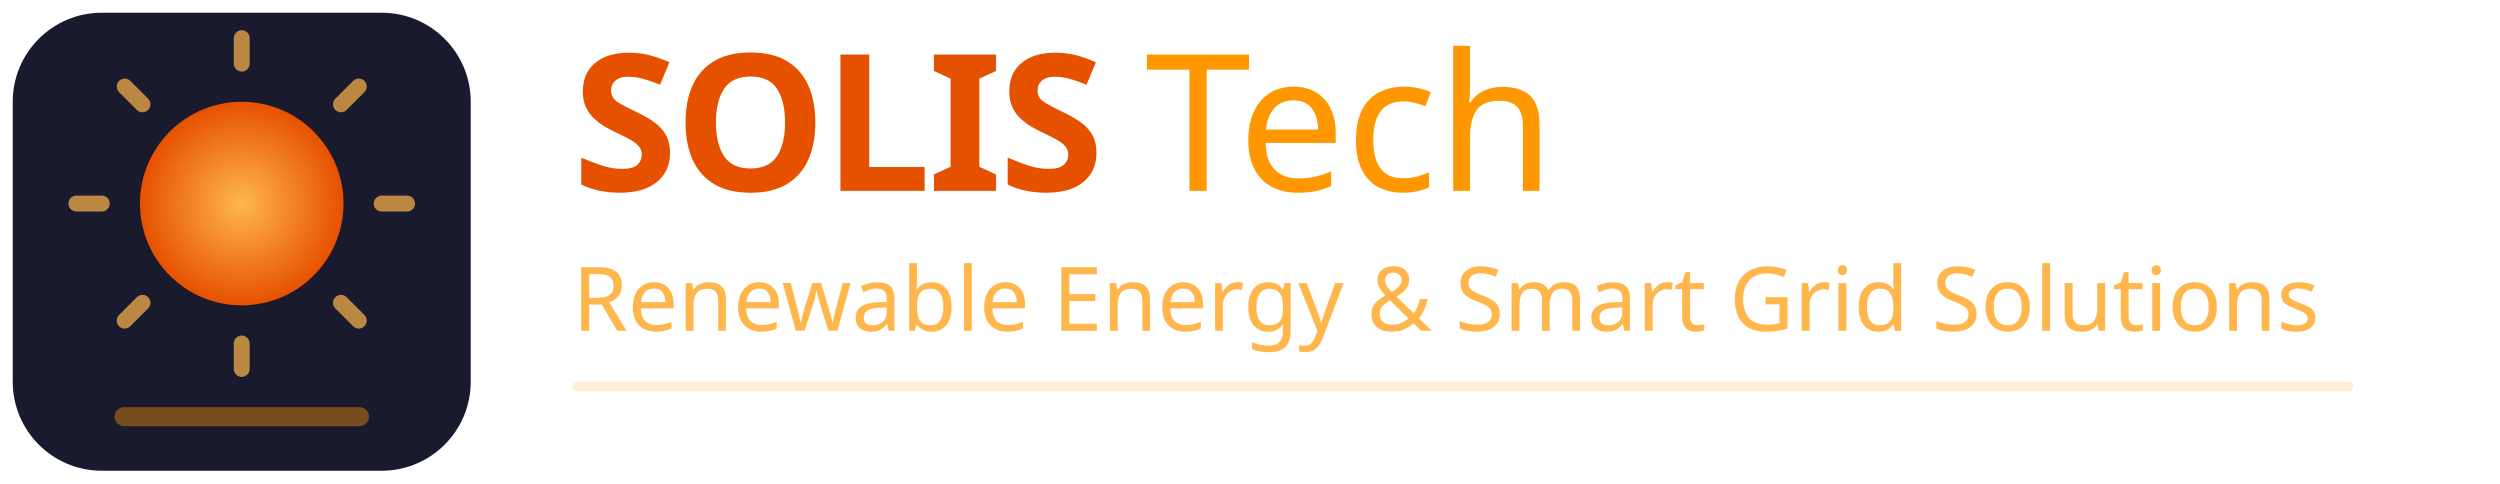
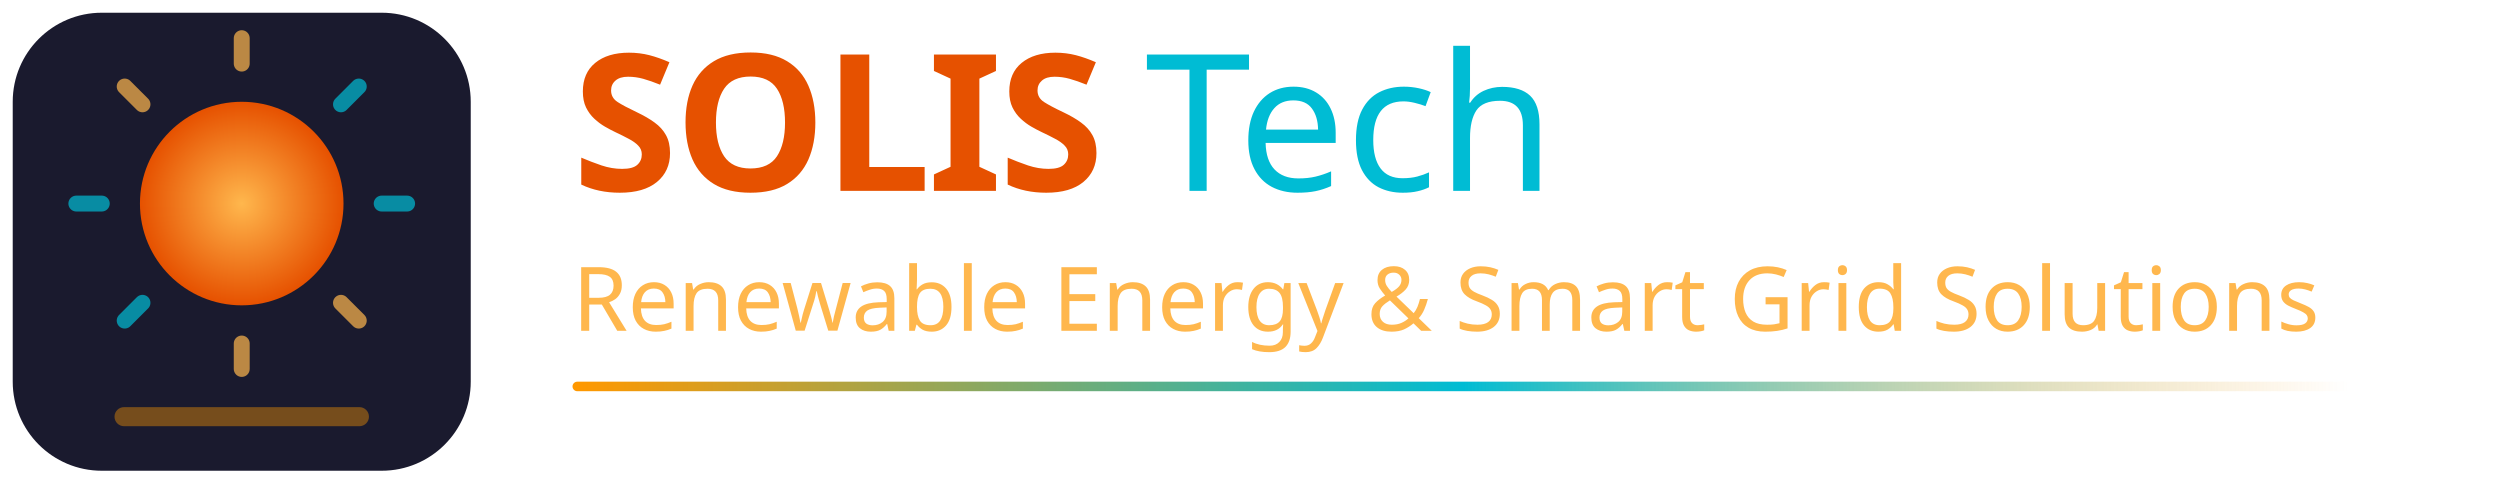
<svg xmlns="http://www.w3.org/2000/svg" viewBox="12 12 393 76" width="1179" height="228">
  <defs>
    <radialGradient id="smg" cx="50%" cy="50%" r="50%">
      <stop offset="0%" stop-color="#FFB74D" />
      <stop offset="100%" stop-color="#E65100" />
    </radialGradient>
+     <linearGradient id="smgl" x1="0" y1="0" x2="1" y2="0">
+       <stop offset="0%" stop-color="#FF9800" />
+       <stop offset="50%" stop-color="#00BCD4" />
+       <stop offset="100%" stop-color="#FF9800" stop-opacity="0" />
+     </linearGradient>
  </defs>
  <rect x="14" y="14" width="72" height="72" rx="14" fill="#1A1A2E" />
  <circle cx="50" cy="44" r="16" fill="url(#smg)" />
  <g stroke="#FFB74D" stroke-width="2.5" stroke-linecap="round" opacity="0.7">
    <line x1="50" y1="18" x2="50" y2="22" />
    <line x1="50" y1="66" x2="50" y2="70" />
+     <line x1="31.6" y1="25.6" x2="34.4" y2="28.4" />
+     <line x1="65.6" y1="59.6" x2="68.4" y2="62.4" />
+   </g>
+   <g stroke="#00BCD4" stroke-width="2.5" stroke-linecap="round" opacity="0.7">
    <line x1="24" y1="44" x2="28" y2="44" />
    <line x1="72" y1="44" x2="76" y2="44" />
-     <line x1="31.6" y1="25.6" x2="34.4" y2="28.4" />
-     <line x1="65.6" y1="59.6" x2="68.4" y2="62.4" />
    <line x1="31.6" y1="62.4" x2="34.4" y2="59.6" />
    <line x1="65.6" y1="28.4" x2="68.4" y2="25.6" />
  </g>
  <rect x="30" y="76" width="40" height="3" rx="1.5" fill="#FF9800" opacity="0.4" />
  <text x="102" y="42" font-family="'Segoe UI',system-ui,sans-serif" font-weight="700" font-size="30" fill="#E65100" letter-spacing="-0.5">SOLIS</text>
-   <text x="192" y="42" font-family="'Segoe UI',system-ui,sans-serif" font-weight="300" font-size="30" fill="#FF9800">Tech</text>
+   <text x="192" y="42" font-family="'Segoe UI',system-ui,sans-serif" font-weight="300" font-size="30" fill="#00BCD4">Tech</text>
  <text x="102" y="64" font-family="'Segoe UI',system-ui,sans-serif" font-weight="400" font-size="14" fill="#FFB74D">Renewable Energy &amp; Smart Grid Solutions</text>
-   <rect x="102" y="72" width="280" height="1.5" rx="0.75" fill="#FFE0B2" opacity="0.5" />
+   <rect x="102" y="72" width="280" height="1.5" rx="0.75" fill="url(#smgl)" />
</svg>
